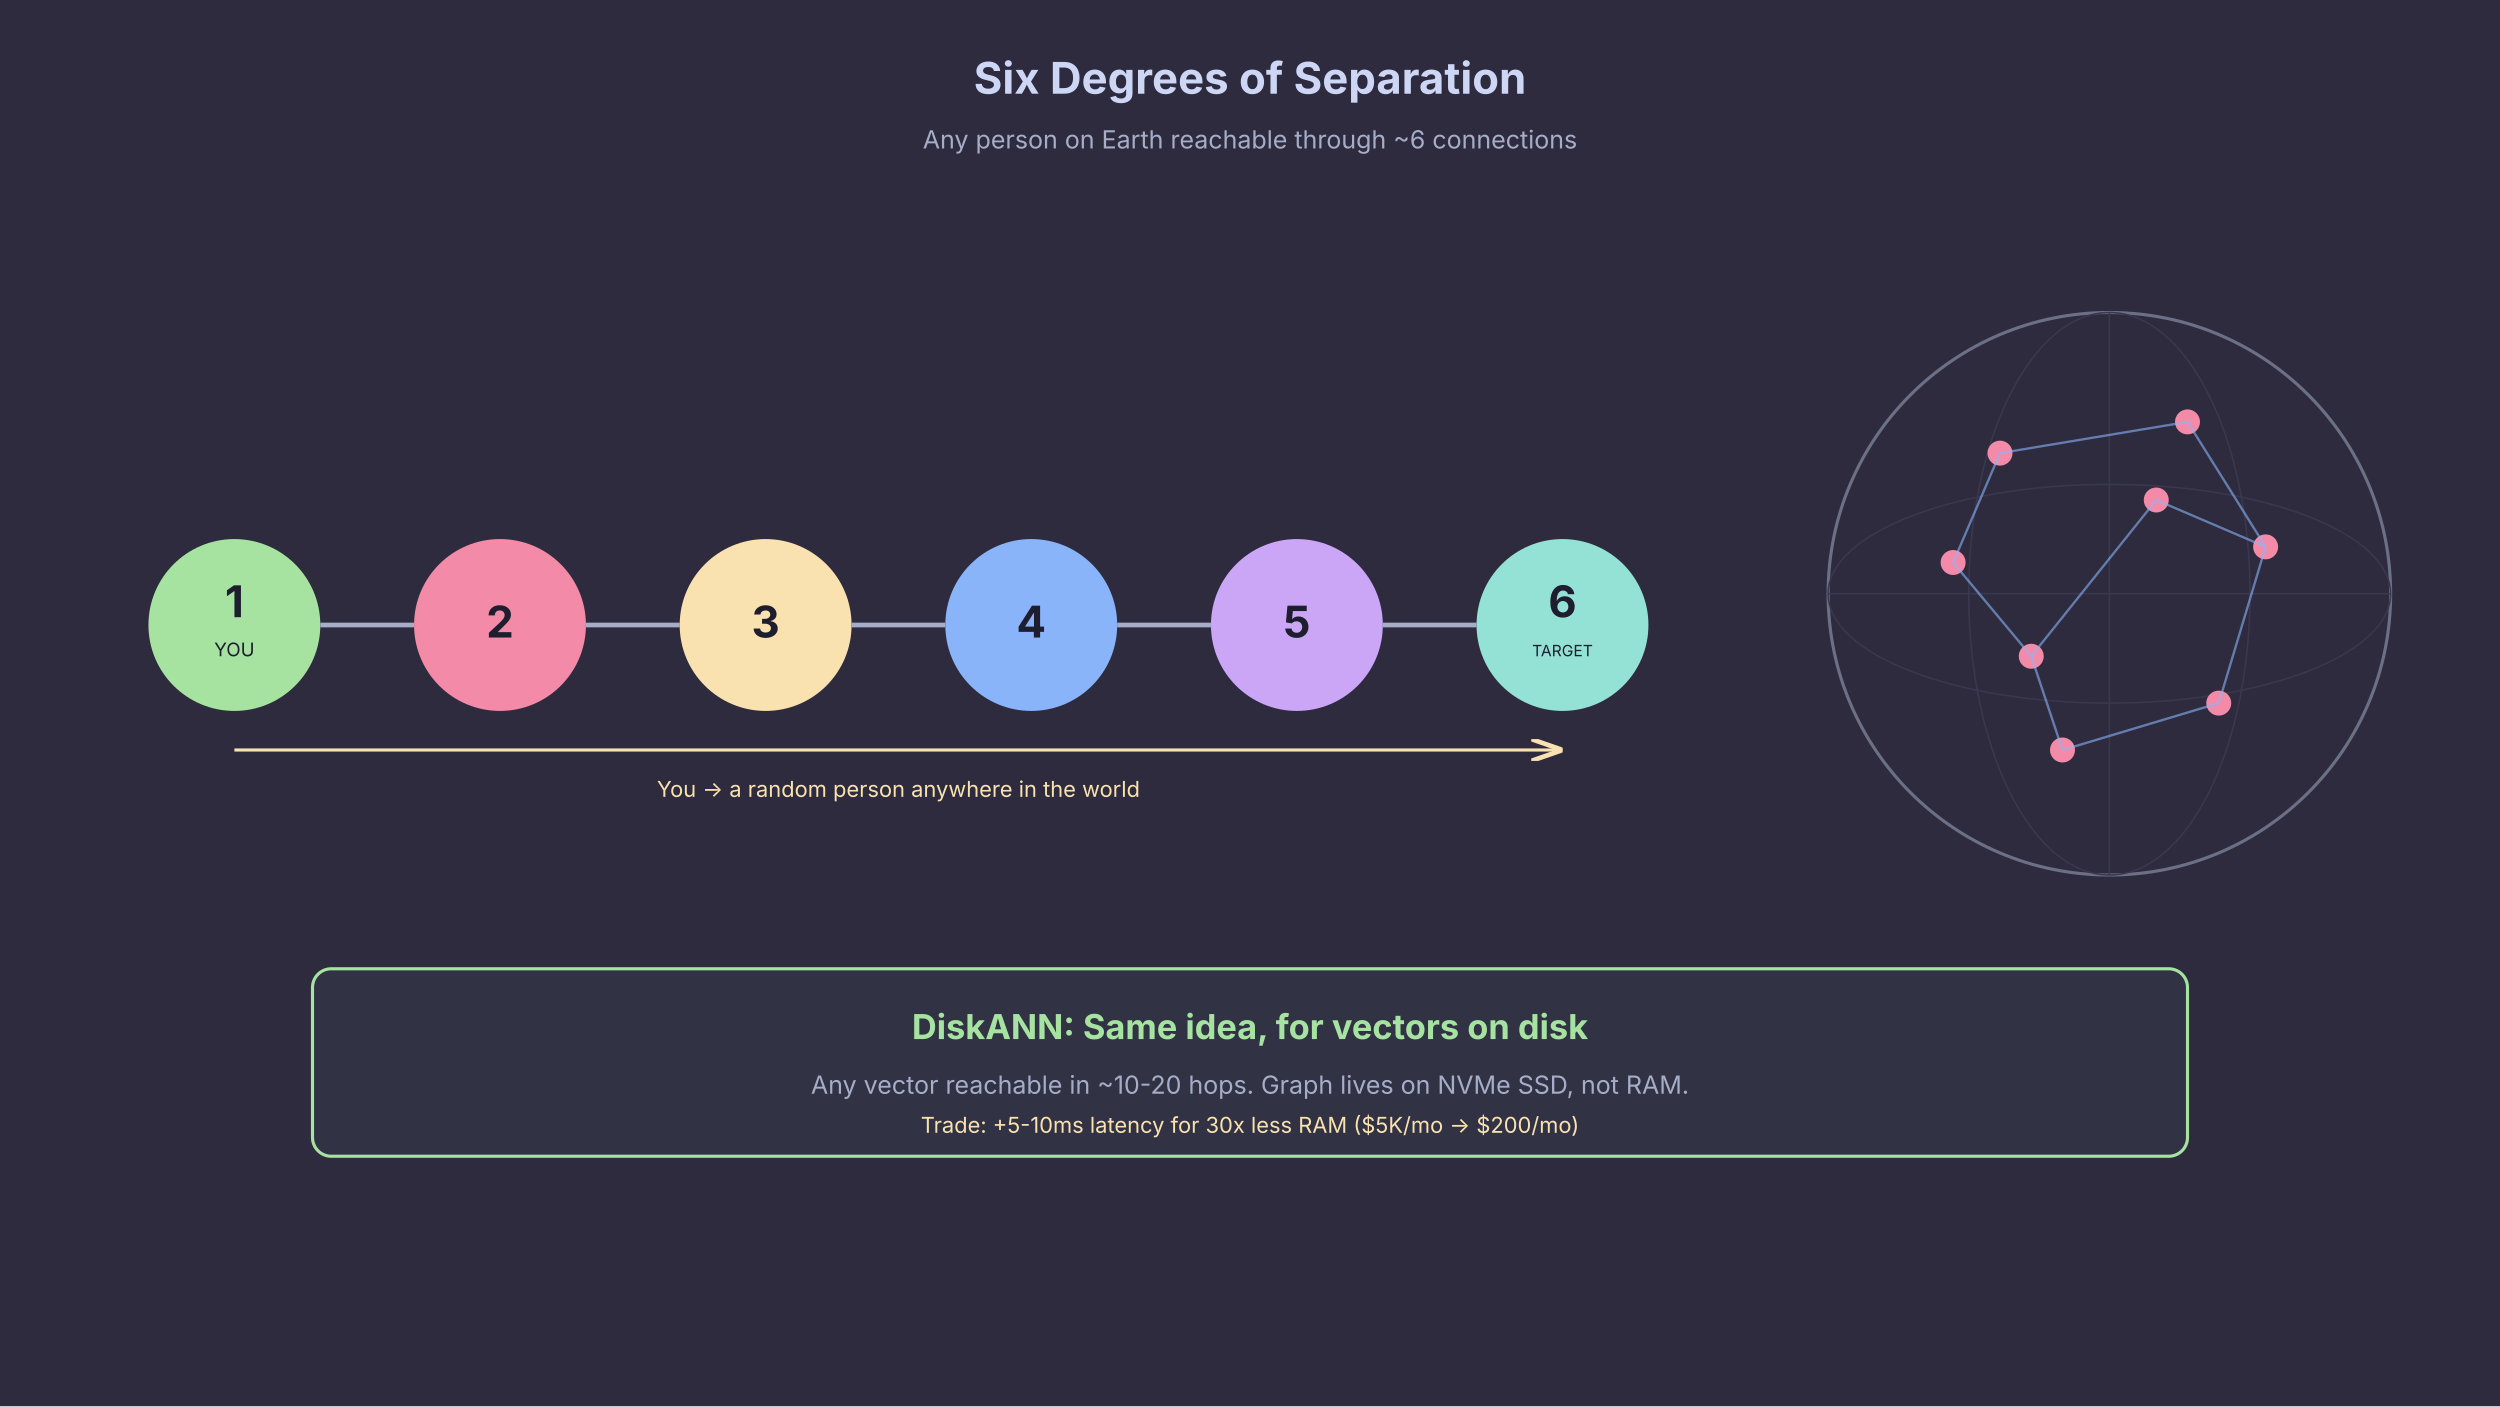
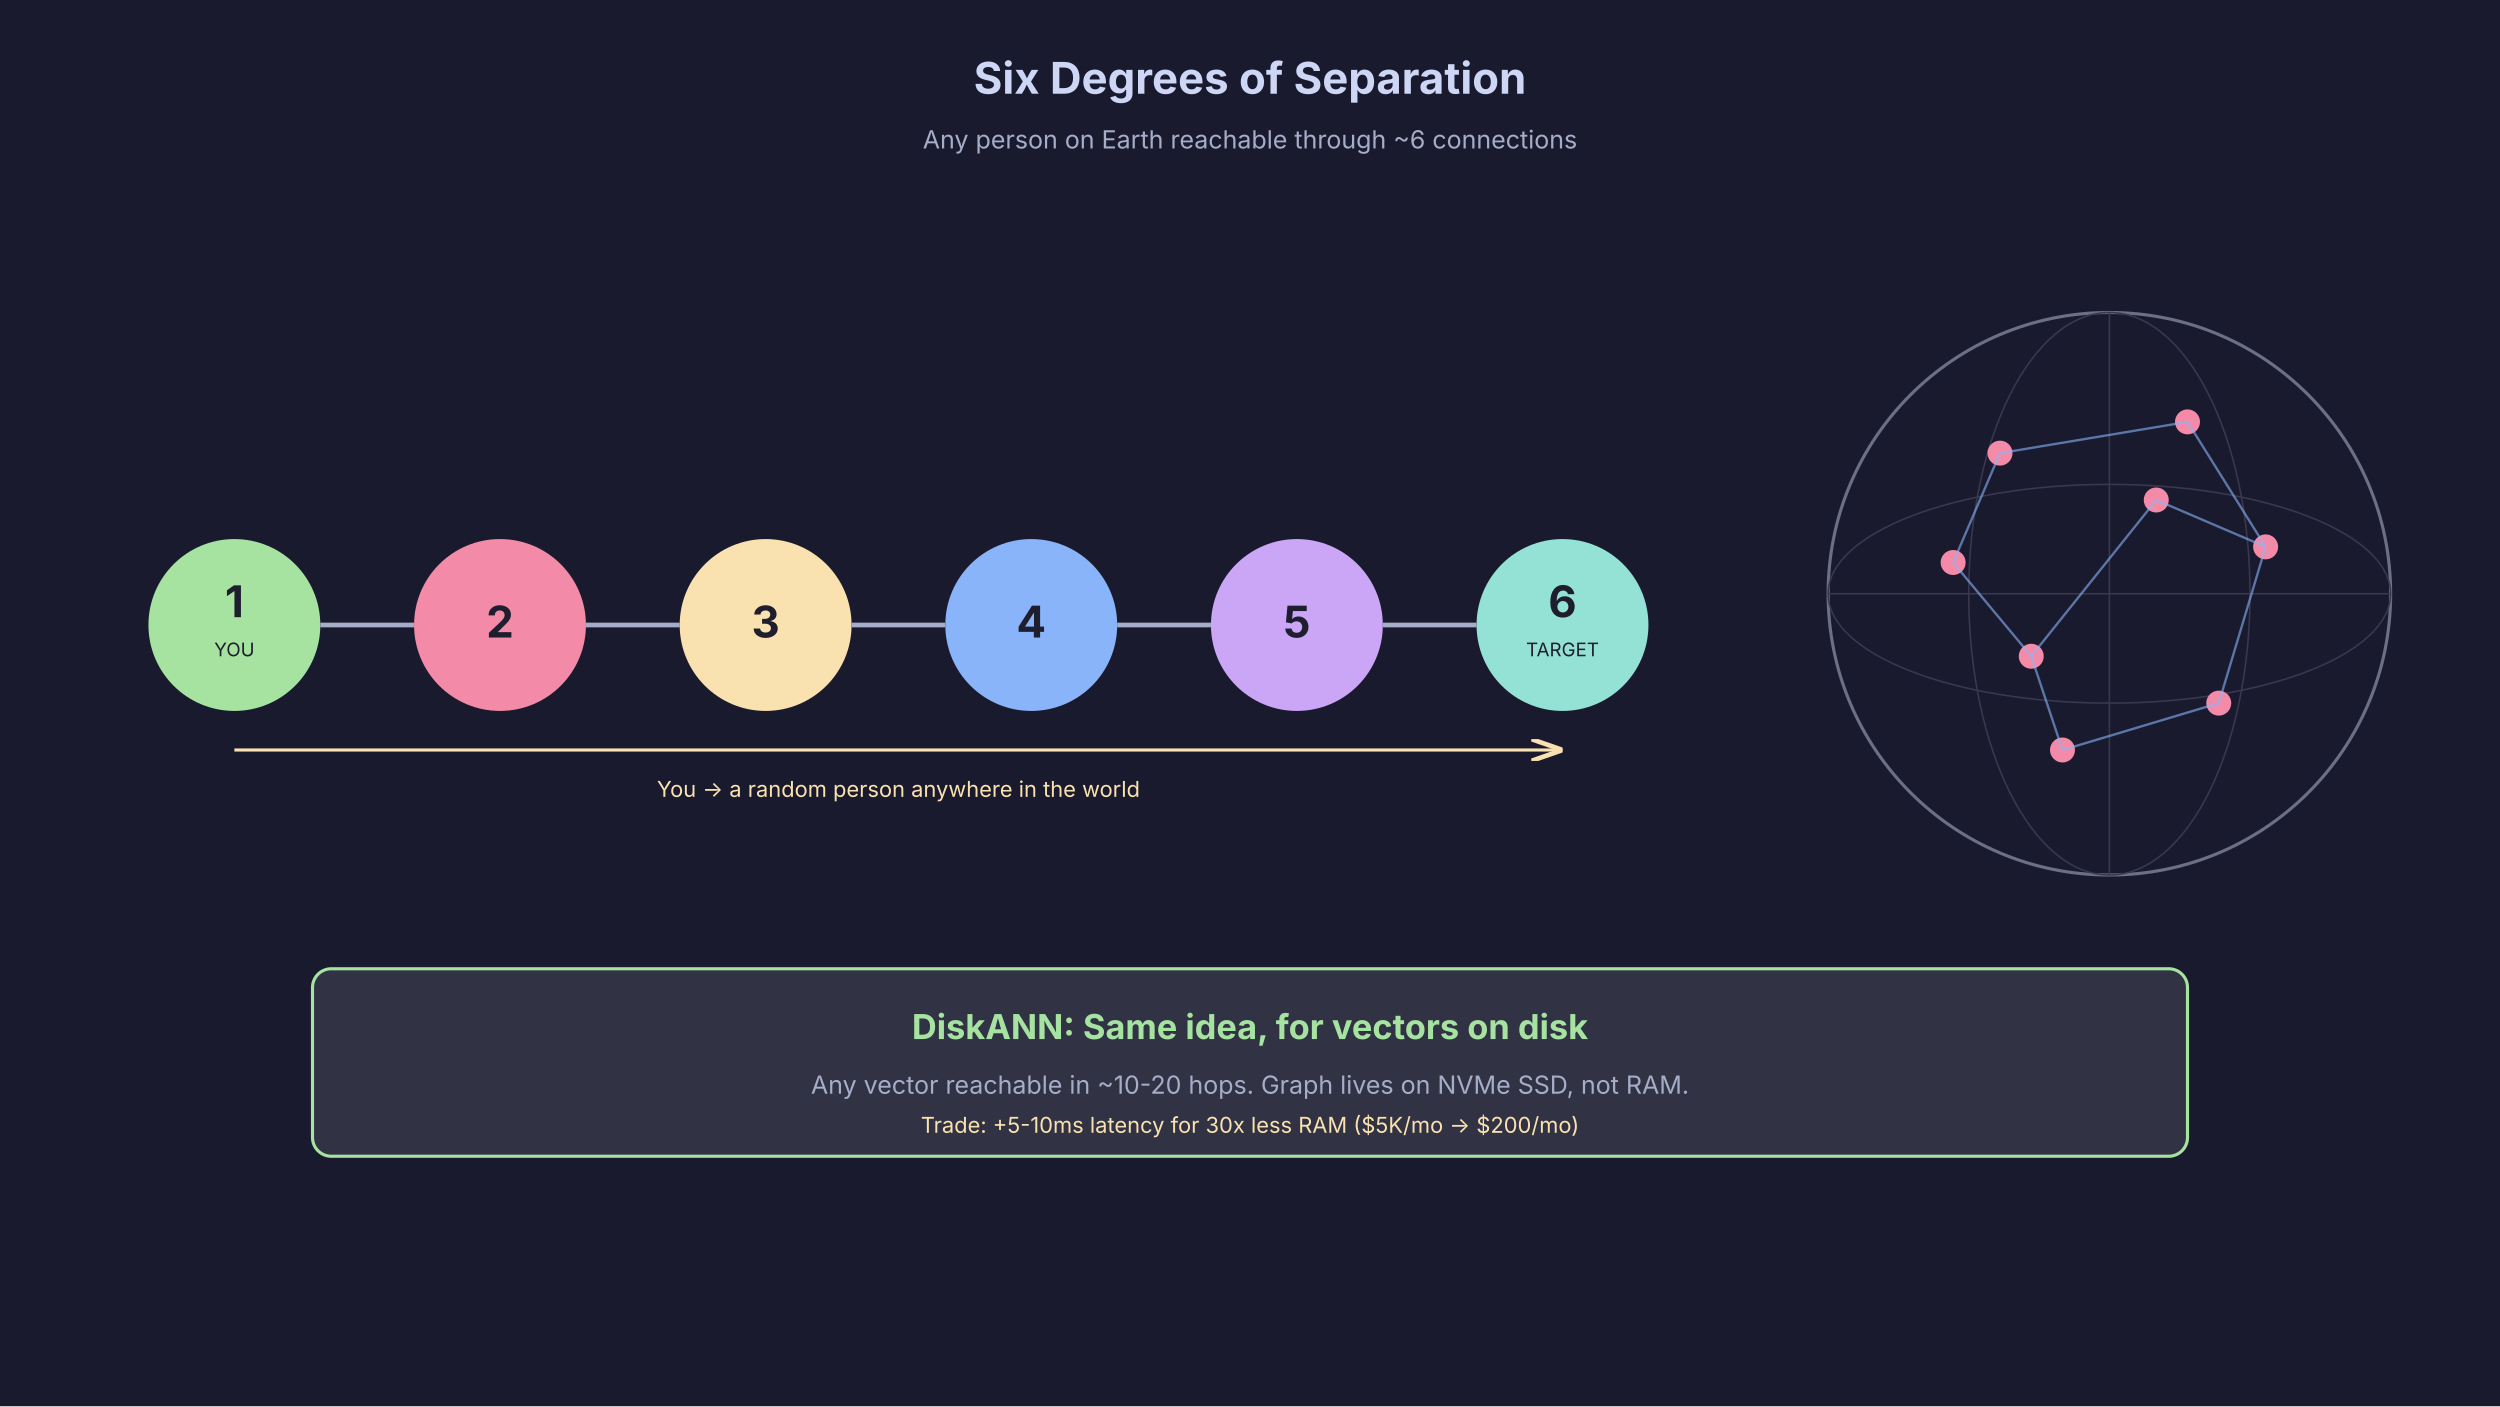
<svg xmlns="http://www.w3.org/2000/svg" viewBox="0 0 1600 900" font-family="Inter, -apple-system, sans-serif">
-   <rect width="1600" height="900" fill="#2d2b3d" />
+   <rect width="1600" height="900" fill="#1a1a2e" />
  <text x="800" y="60" text-anchor="middle" fill="#cdd6f4" font-size="28" font-weight="bold">Six Degrees of Separation</text>
  <text x="800" y="95" text-anchor="middle" fill="#a6adc8" font-size="16">Any person on Earth reachable through ~6 connections</text>
  <circle cx="150" cy="400" r="55" fill="#a6e3a1" />
  <text x="150" y="395" text-anchor="middle" fill="#1e1e2e" font-size="28" font-weight="bold">1</text>
  <text x="150" y="420" text-anchor="middle" fill="#1e1e2e" font-size="12">YOU</text>
  <line x1="205" y1="400" x2="265" y2="400" stroke="#a6adc8" stroke-width="3" />
  <circle cx="320" cy="400" r="55" fill="#f38ba8" />
  <text x="320" y="408" text-anchor="middle" fill="#1e1e2e" font-size="28" font-weight="bold">2</text>
  <line x1="375" y1="400" x2="435" y2="400" stroke="#a6adc8" stroke-width="3" />
  <circle cx="490" cy="400" r="55" fill="#f9e2af" />
  <text x="490" y="408" text-anchor="middle" fill="#1e1e2e" font-size="28" font-weight="bold">3</text>
  <line x1="545" y1="400" x2="605" y2="400" stroke="#a6adc8" stroke-width="3" />
  <circle cx="660" cy="400" r="55" fill="#89b4fa" />
  <text x="660" y="408" text-anchor="middle" fill="#1e1e2e" font-size="28" font-weight="bold">4</text>
  <line x1="715" y1="400" x2="775" y2="400" stroke="#a6adc8" stroke-width="3" />
  <circle cx="830" cy="400" r="55" fill="#cba6f7" />
  <text x="830" y="408" text-anchor="middle" fill="#1e1e2e" font-size="28" font-weight="bold">5</text>
  <line x1="885" y1="400" x2="945" y2="400" stroke="#a6adc8" stroke-width="3" />
  <circle cx="1000" cy="400" r="55" fill="#94e2d5" />
  <text x="1000" y="395" text-anchor="middle" fill="#1e1e2e" font-size="28" font-weight="bold">6</text>
-   <text x="1000" y="420" text-anchor="middle" fill="#1e1e2e" font-size="10">TARGET</text>
+   <text x="1000" y="420" text-anchor="middle" fill="#1e1e2e" font-size="12">TARGET</text>
  <line x1="150" y1="480" x2="1000" y2="480" stroke="#f9e2af" stroke-width="2" marker-end="url(#arw3)" />
  <text x="575" y="510" text-anchor="middle" fill="#f9e2af" font-size="14">You → a random person anywhere in the world</text>
  <circle cx="1350" cy="380" r="180" fill="none" stroke="#6c7086" stroke-width="2" />
  <ellipse cx="1350" cy="380" rx="180" ry="70" fill="none" stroke="#3a3750" stroke-width="1" />
  <ellipse cx="1350" cy="380" rx="90" ry="180" fill="none" stroke="#3a3750" stroke-width="1" />
  <line x1="1170" y1="380" x2="1530" y2="380" stroke="#3a3750" stroke-width="1" />
  <line x1="1350" y1="200" x2="1350" y2="560" stroke="#3a3750" stroke-width="1" />
  <circle cx="1280" cy="290" r="8" fill="#f38ba8" />
  <circle cx="1400" cy="270" r="8" fill="#f38ba8" />
  <circle cx="1450" cy="350" r="8" fill="#f38ba8" />
  <circle cx="1300" cy="420" r="8" fill="#f38ba8" />
  <circle cx="1420" cy="450" r="8" fill="#f38ba8" />
  <circle cx="1250" cy="360" r="8" fill="#f38ba8" />
  <circle cx="1380" cy="320" r="8" fill="#f38ba8" />
  <circle cx="1320" cy="480" r="8" fill="#f38ba8" />
  <line x1="1280" y1="290" x2="1400" y2="270" stroke="#89b4fa" stroke-width="1.5" opacity="0.6" />
  <line x1="1400" y1="270" x2="1450" y2="350" stroke="#89b4fa" stroke-width="1.5" opacity="0.6" />
  <line x1="1450" y1="350" x2="1420" y2="450" stroke="#89b4fa" stroke-width="1.5" opacity="0.6" />
  <line x1="1250" y1="360" x2="1300" y2="420" stroke="#89b4fa" stroke-width="1.5" opacity="0.6" />
  <line x1="1300" y1="420" x2="1320" y2="480" stroke="#89b4fa" stroke-width="1.5" opacity="0.6" />
  <line x1="1280" y1="290" x2="1250" y2="360" stroke="#89b4fa" stroke-width="1.5" opacity="0.6" />
  <line x1="1380" y1="320" x2="1450" y2="350" stroke="#89b4fa" stroke-width="1.5" opacity="0.6" />
  <line x1="1380" y1="320" x2="1300" y2="420" stroke="#89b4fa" stroke-width="1.5" opacity="0.6" />
  <line x1="1420" y1="450" x2="1320" y2="480" stroke="#89b4fa" stroke-width="1.5" opacity="0.6" />
  <rect x="200" y="620" width="1200" height="120" rx="12" fill="#313244" stroke="#a6e3a1" stroke-width="2" />
  <text x="800" y="665" text-anchor="middle" fill="#a6e3a1" font-size="22" font-weight="bold">DiskANN: Same idea, for vectors on disk</text>
  <text x="800" y="700" text-anchor="middle" fill="#a6adc8" font-size="16">Any vector reachable in ~10-20 hops. Graph lives on NVMe SSD, not RAM.</text>
  <text x="800" y="725" text-anchor="middle" fill="#f9e2af" font-size="14">Trade: +5-10ms latency for 30x less RAM ($5K/mo → $200/mo)</text>
  <defs>
    <marker id="arw3" markerWidth="10" markerHeight="7" refX="10" refY="3.5" orient="auto">
      <path d="M0,0 L10,3.5 L0,7" fill="none" stroke="#f9e2af" stroke-width="1.5" />
    </marker>
  </defs>
</svg>
